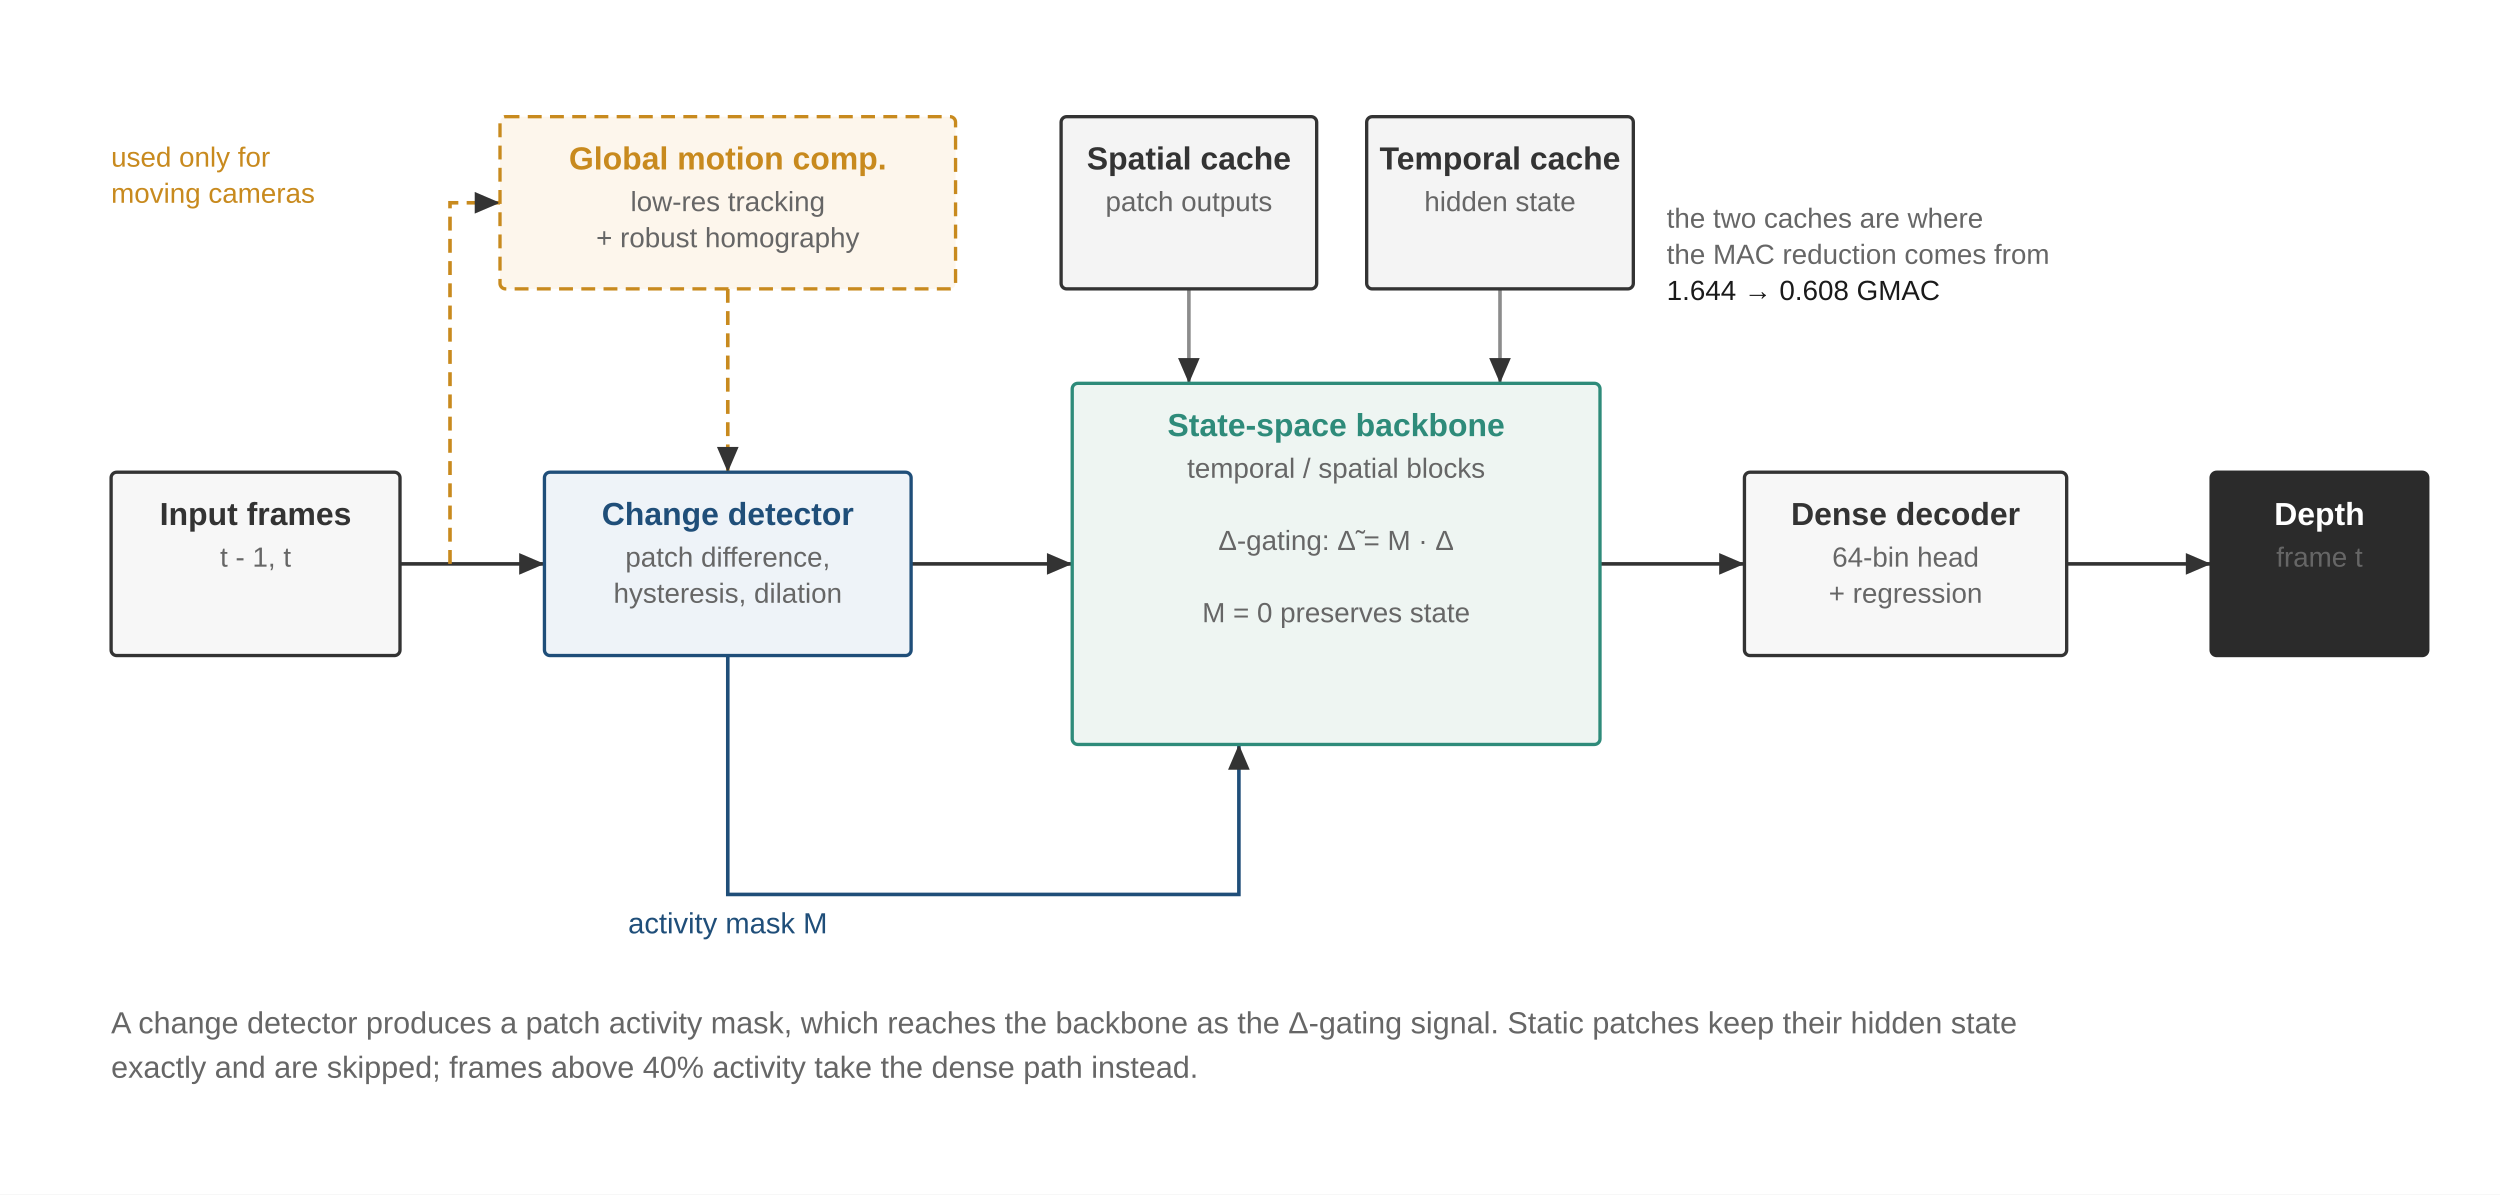
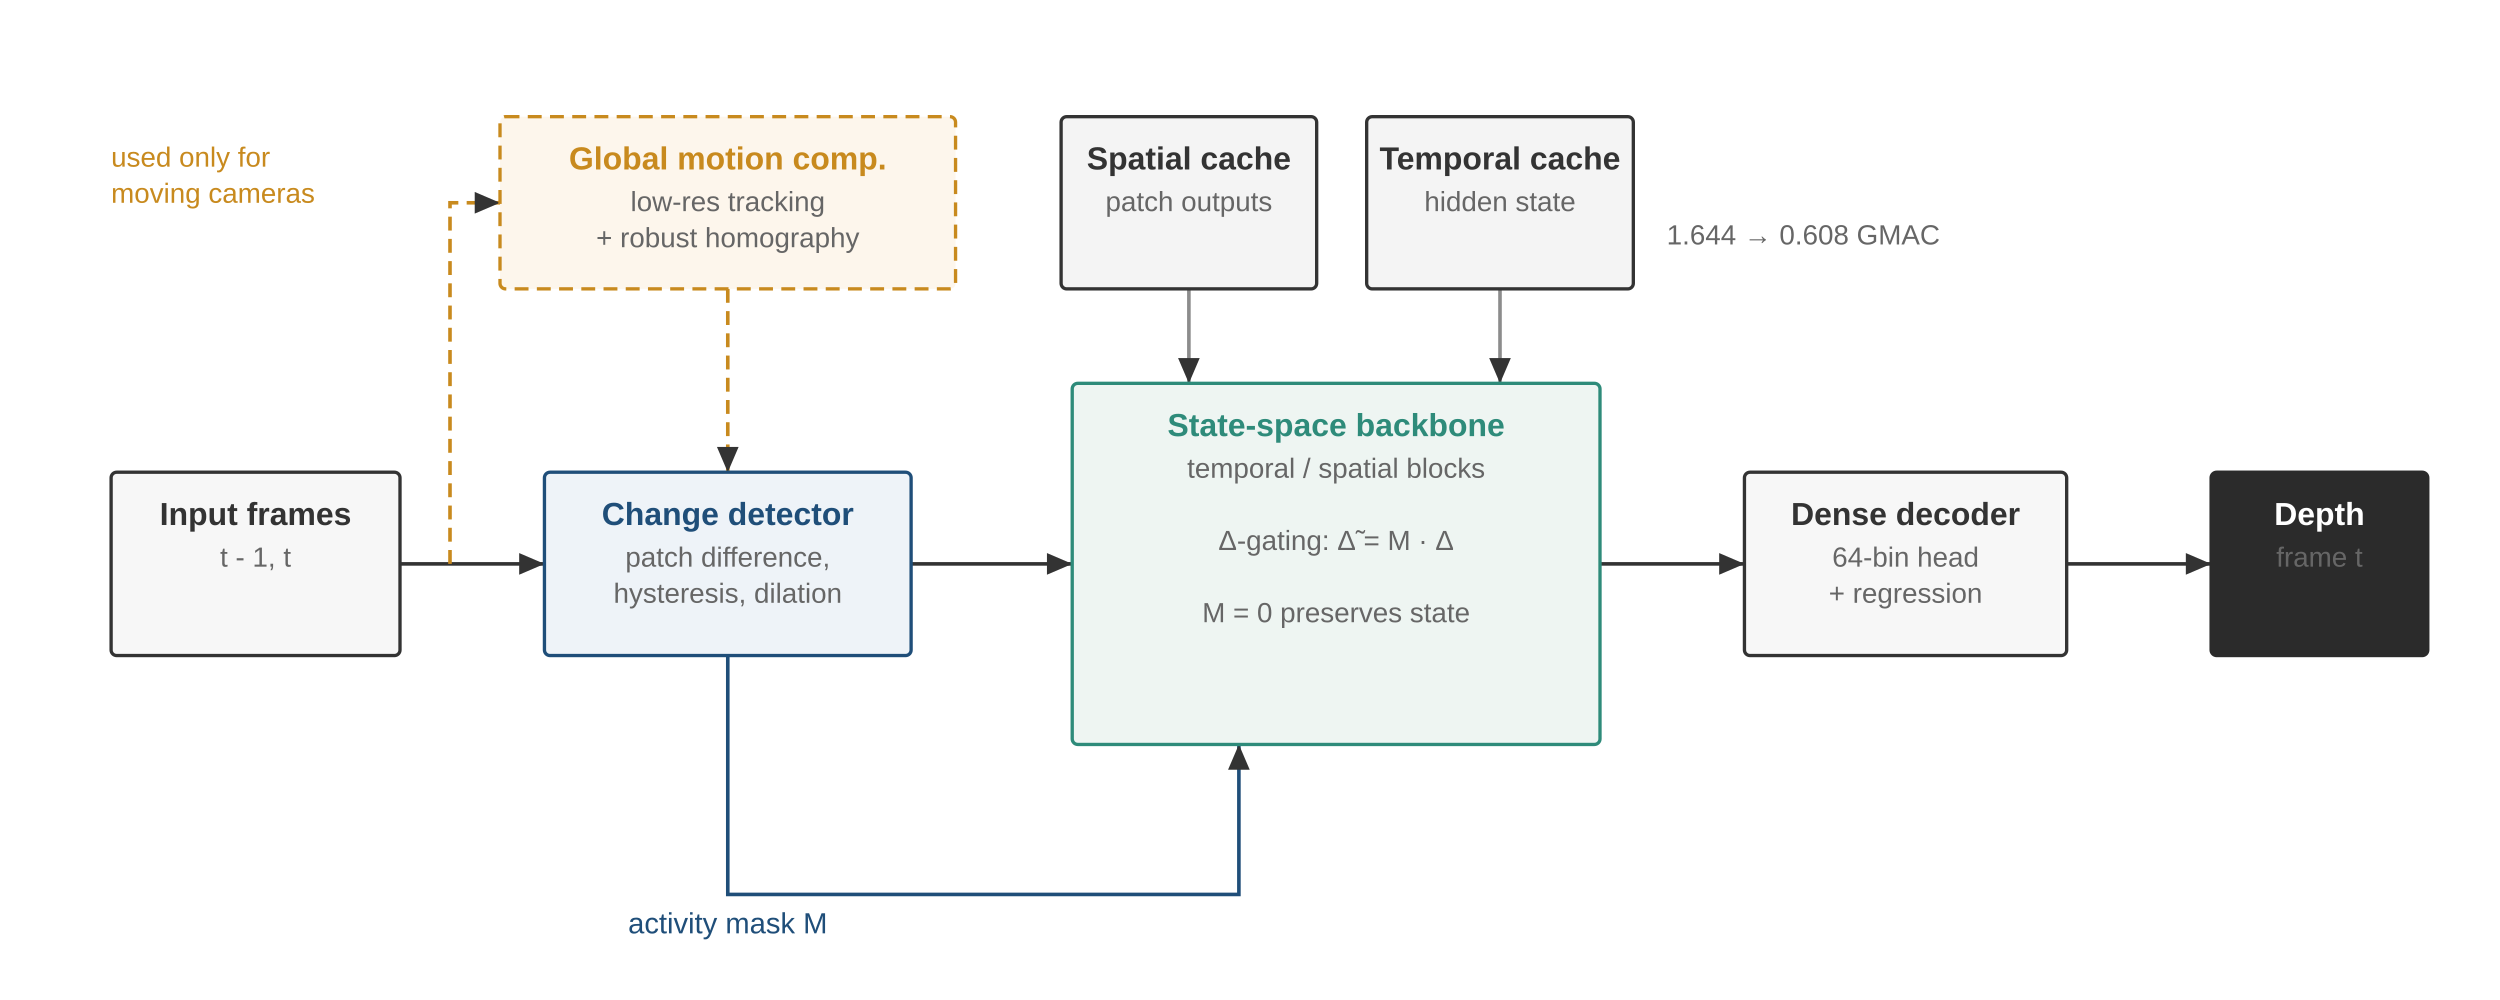
- <svg xmlns="http://www.w3.org/2000/svg" viewBox="0 0 900 430" width="900" height="430" font-family="Arial, Helvetica, sans-serif">
-   <rect width="900" height="430" fill="#ffffff" />
+ <svg xmlns="http://www.w3.org/2000/svg" viewBox="0 0 900 360" width="900" height="360" font-family="Arial, Helvetica, sans-serif">
+   <rect width="900" height="360" fill="#ffffff" />
  <defs>
    <marker id="arw" markerWidth="8" markerHeight="8" refX="7" refY="3" orient="auto">
      <path d="M0,0 L7,3 L0,6 z" fill="#333333" />
    </marker>
  </defs>
  <path d="M144,203.0 L196,203.0" fill="none" stroke="#333333" stroke-width="1.3" marker-end="url(#arw)" />
  <path d="M328,203.0 L386,203" fill="none" stroke="#333333" stroke-width="1.3" marker-end="url(#arw)" />
  <path d="M576,203.0 L628,203.0" fill="none" stroke="#333333" stroke-width="1.3" marker-end="url(#arw)" />
  <path d="M744,203.0 L796,203.0" fill="none" stroke="#333333" stroke-width="1.3" marker-end="url(#arw)" />
  <path d="M162,203.0 V73 H180 V73.0" fill="none" stroke="#c88a1e" stroke-width="1.3" stroke-dasharray="5 3" marker-end="url(#arw)" />
  <path d="M262.0,104 L262.0,170" fill="none" stroke="#c88a1e" stroke-width="1.3" stroke-dasharray="5 3" marker-end="url(#arw)" />
  <path d="M428.0,104 L428,138" fill="none" stroke="#8c8c8c" stroke-width="1.3" marker-end="url(#arw)" />
  <path d="M540.0,104 L540,138" fill="none" stroke="#8c8c8c" stroke-width="1.3" marker-end="url(#arw)" />
  <path d="M262.0,236 V322 H446 V268" fill="none" stroke="#1f4e79" stroke-width="1.3" marker-end="url(#arw)" />
  <rect x="40" y="170" width="104" height="66" rx="2" fill="#f7f7f7" stroke="#333333" stroke-width="1.2" />
  <text x="92.0" y="189.0" font-size="11.5" fill="#333333" text-anchor="middle" font-weight="bold" font-style="normal">Input frames</text>
  <text x="92.0" y="204.0" font-size="10" fill="#666666" text-anchor="middle" font-weight="normal" font-style="normal">t - 1,  t</text>
  <rect x="196" y="170" width="132" height="66" rx="2" fill="#eef3f8" stroke="#1f4e79" stroke-width="1.2" />
  <text x="262.0" y="189.0" font-size="11.5" fill="#1f4e79" text-anchor="middle" font-weight="bold" font-style="normal">Change detector</text>
  <text x="262.0" y="204.0" font-size="10" fill="#666666" text-anchor="middle" font-weight="normal" font-style="normal">patch difference,</text>
  <text x="262.0" y="217.0" font-size="10" fill="#666666" text-anchor="middle" font-weight="normal" font-style="normal">hysteresis, dilation</text>
  <rect x="386" y="138" width="190" height="130" rx="2" fill="#eef5f2" stroke="#2e8b7a" stroke-width="1.2" />
  <text x="481.0" y="157.0" font-size="11.5" fill="#2e8b7a" text-anchor="middle" font-weight="bold" font-style="normal">State-space backbone</text>
  <text x="481.0" y="172.0" font-size="10" fill="#666666" text-anchor="middle" font-weight="normal" font-style="normal">temporal / spatial blocks</text>
  <text x="481.0" y="185.0" font-size="10" fill="#666666" text-anchor="middle" font-weight="normal" font-style="normal" />
  <text x="481.0" y="198.0" font-size="10" fill="#666666" text-anchor="middle" font-weight="normal" font-style="normal">Δ-gating:  Δ̃ = M · Δ</text>
  <text x="481.0" y="211.0" font-size="10" fill="#666666" text-anchor="middle" font-weight="normal" font-style="normal" />
  <text x="481.0" y="224.0" font-size="10" fill="#666666" text-anchor="middle" font-weight="normal" font-style="normal">M = 0 preserves state</text>
  <rect x="628" y="170" width="116" height="66" rx="2" fill="#f7f7f7" stroke="#333333" stroke-width="1.2" />
  <text x="686.0" y="189.0" font-size="11.5" fill="#333333" text-anchor="middle" font-weight="bold" font-style="normal">Dense decoder</text>
  <text x="686.0" y="204.0" font-size="10" fill="#666666" text-anchor="middle" font-weight="normal" font-style="normal">64-bin head</text>
  <text x="686.0" y="217.0" font-size="10" fill="#666666" text-anchor="middle" font-weight="normal" font-style="normal">+ regression</text>
  <rect x="796" y="170" width="78" height="66" rx="2" fill="#2b2b2b" stroke="#2b2b2b" stroke-width="1.2" />
  <text x="835.0" y="189.0" font-size="11.5" fill="#ffffff" text-anchor="middle" font-weight="bold" font-style="normal">Depth</text>
  <text x="835.0" y="204.0" font-size="10" fill="#666666" text-anchor="middle" font-weight="normal" font-style="normal">frame t</text>
  <rect x="180" y="42" width="164" height="62" rx="2" fill="#fdf6ec" stroke="#c88a1e" stroke-width="1.2" stroke-dasharray="5 3" />
  <text x="262.0" y="61.0" font-size="11.5" fill="#c88a1e" text-anchor="middle" font-weight="bold" font-style="normal">Global motion comp.</text>
  <text x="262.0" y="76.0" font-size="10" fill="#666666" text-anchor="middle" font-weight="normal" font-style="normal">low-res tracking</text>
  <text x="262.0" y="89.0" font-size="10" fill="#666666" text-anchor="middle" font-weight="normal" font-style="normal">+ robust homography</text>
  <rect x="382" y="42" width="92" height="62" rx="2" fill="#f4f4f4" stroke="#333333" stroke-width="1.2" />
  <text x="428.0" y="61.0" font-size="11.5" fill="#333333" text-anchor="middle" font-weight="bold" font-style="normal">Spatial cache</text>
  <text x="428.0" y="76.0" font-size="10" fill="#666666" text-anchor="middle" font-weight="normal" font-style="normal">patch outputs</text>
  <rect x="492" y="42" width="96" height="62" rx="2" fill="#f4f4f4" stroke="#333333" stroke-width="1.2" />
  <text x="540.0" y="61.0" font-size="11.5" fill="#333333" text-anchor="middle" font-weight="bold" font-style="normal">Temporal cache</text>
  <text x="540.0" y="76.0" font-size="10" fill="#666666" text-anchor="middle" font-weight="normal" font-style="normal">hidden state</text>
  <text x="262.0" y="336.0" font-size="10.5" fill="#1f4e79" text-anchor="middle" font-weight="normal" font-style="normal">activity mask M</text>
-   <text x="600.0" y="82.0" font-size="10" fill="#666666" text-anchor="start" font-weight="normal" font-style="normal">the two caches are where</text>
-   <text x="600.0" y="95.0" font-size="10" fill="#666666" text-anchor="start" font-weight="normal" font-style="normal">the MAC reduction comes from</text>
-   <text x="600.0" y="108.0" font-size="10" fill="#1a1a1a" text-anchor="start" font-weight="normal" font-style="normal">1.644 → 0.608 GMAC</text>
+   <text x="600.0" y="88.0" font-size="10" fill="#666666" text-anchor="start" font-weight="normal" font-style="normal">1.644 → 0.608 GMAC</text>
  <text x="40.0" y="60.0" font-size="10" fill="#c88a1e" text-anchor="start" font-weight="normal" font-style="normal">used only for</text>
  <text x="40.0" y="73.0" font-size="10" fill="#c88a1e" text-anchor="start" font-weight="normal" font-style="normal">moving cameras</text>
-   <text x="40.0" y="372.0" font-size="11" fill="#666666" text-anchor="start" font-weight="normal" font-style="normal">A change detector produces a patch activity mask, which reaches the backbone as the Δ-gating signal. Static patches keep their hidden state</text>
-   <text x="40.0" y="388.0" font-size="11" fill="#666666" text-anchor="start" font-weight="normal" font-style="normal">exactly and are skipped; frames above 40% activity take the dense path instead.</text>
</svg>
